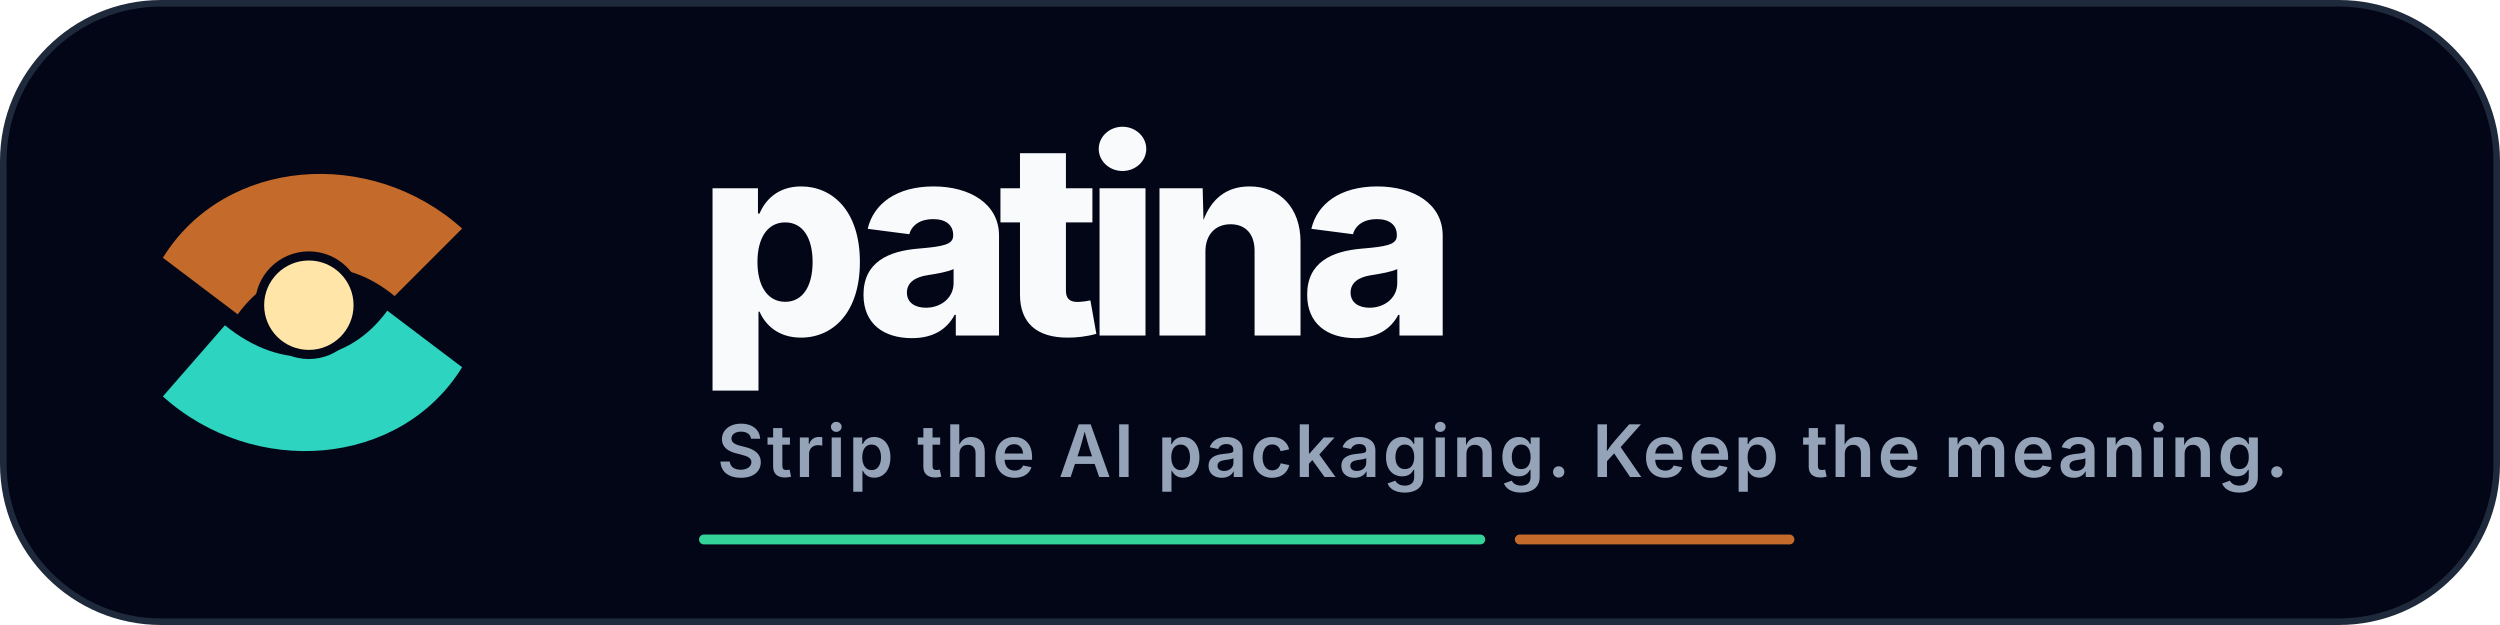
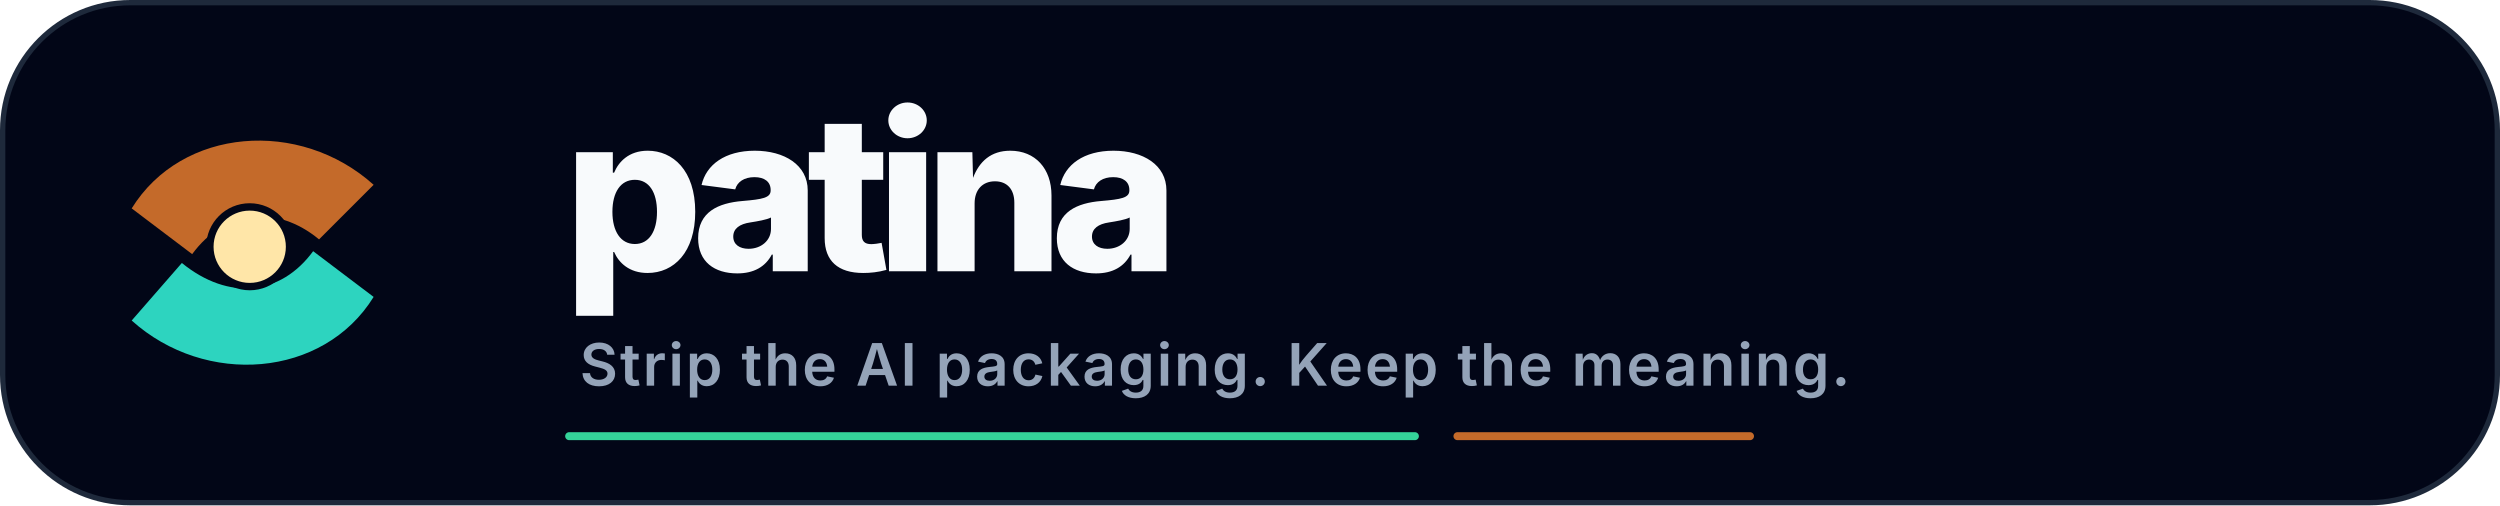
- <svg xmlns="http://www.w3.org/2000/svg" viewBox="0 0 760 190" role="img" aria-labelledby="title desc">
-   <rect x="1" y="1" width="758" height="188" rx="48" fill="#020617" stroke="#1e293b" stroke-width="2" />
+ <svg xmlns="http://www.w3.org/2000/svg" viewBox="0 0 940 190" role="img" aria-labelledby="title desc">
+   <rect x="1" y="1" width="938" height="188" rx="48" fill="#020617" stroke="#1e293b" stroke-width="2" />
  <g transform="translate(24 24) scale(0.2773438)" aria-hidden="true">
    <rect width="512" height="512" rx="112" fill="#020617" />
    <path d="M92 196C160 86 320 74 420 164L346 238C288 190 218 198 174 258Z" fill="#c46a2a" />
    <path d="M420 316C352 426 192 438 92 348L160 270C224 322 294 314 338 254Z" fill="#2dd4bf" />
    <circle cx="252" cy="248" r="54" fill="#ffe6a8" stroke="#020617" stroke-width="10" />
  </g>
  <text x="212" y="102" fill="#f8fafc" font-family="Inter, ui-sans-serif, system-ui, -apple-system, BlinkMacSystemFont, 'Segoe UI', sans-serif" font-size="82" font-weight="800" letter-spacing="-5">patina</text>
  <text x="218" y="145" fill="#94a3b8" font-family="Inter, ui-sans-serif, system-ui, -apple-system, BlinkMacSystemFont, 'Segoe UI', sans-serif" font-size="22" font-weight="600" letter-spacing="0.8">Strip the AI packaging. Keep the meaning.</text>
-   <path d="M214 164h236" stroke="#34d399" stroke-width="3" stroke-linecap="round" />
-   <path d="M462 164h82" stroke="#c46a2a" stroke-width="3" stroke-linecap="round" />
+   <path d="M214 164h318" stroke="#34d399" stroke-width="3" stroke-linecap="round" />
+   <path d="M548 164h110" stroke="#c46a2a" stroke-width="3" stroke-linecap="round" />
</svg>
